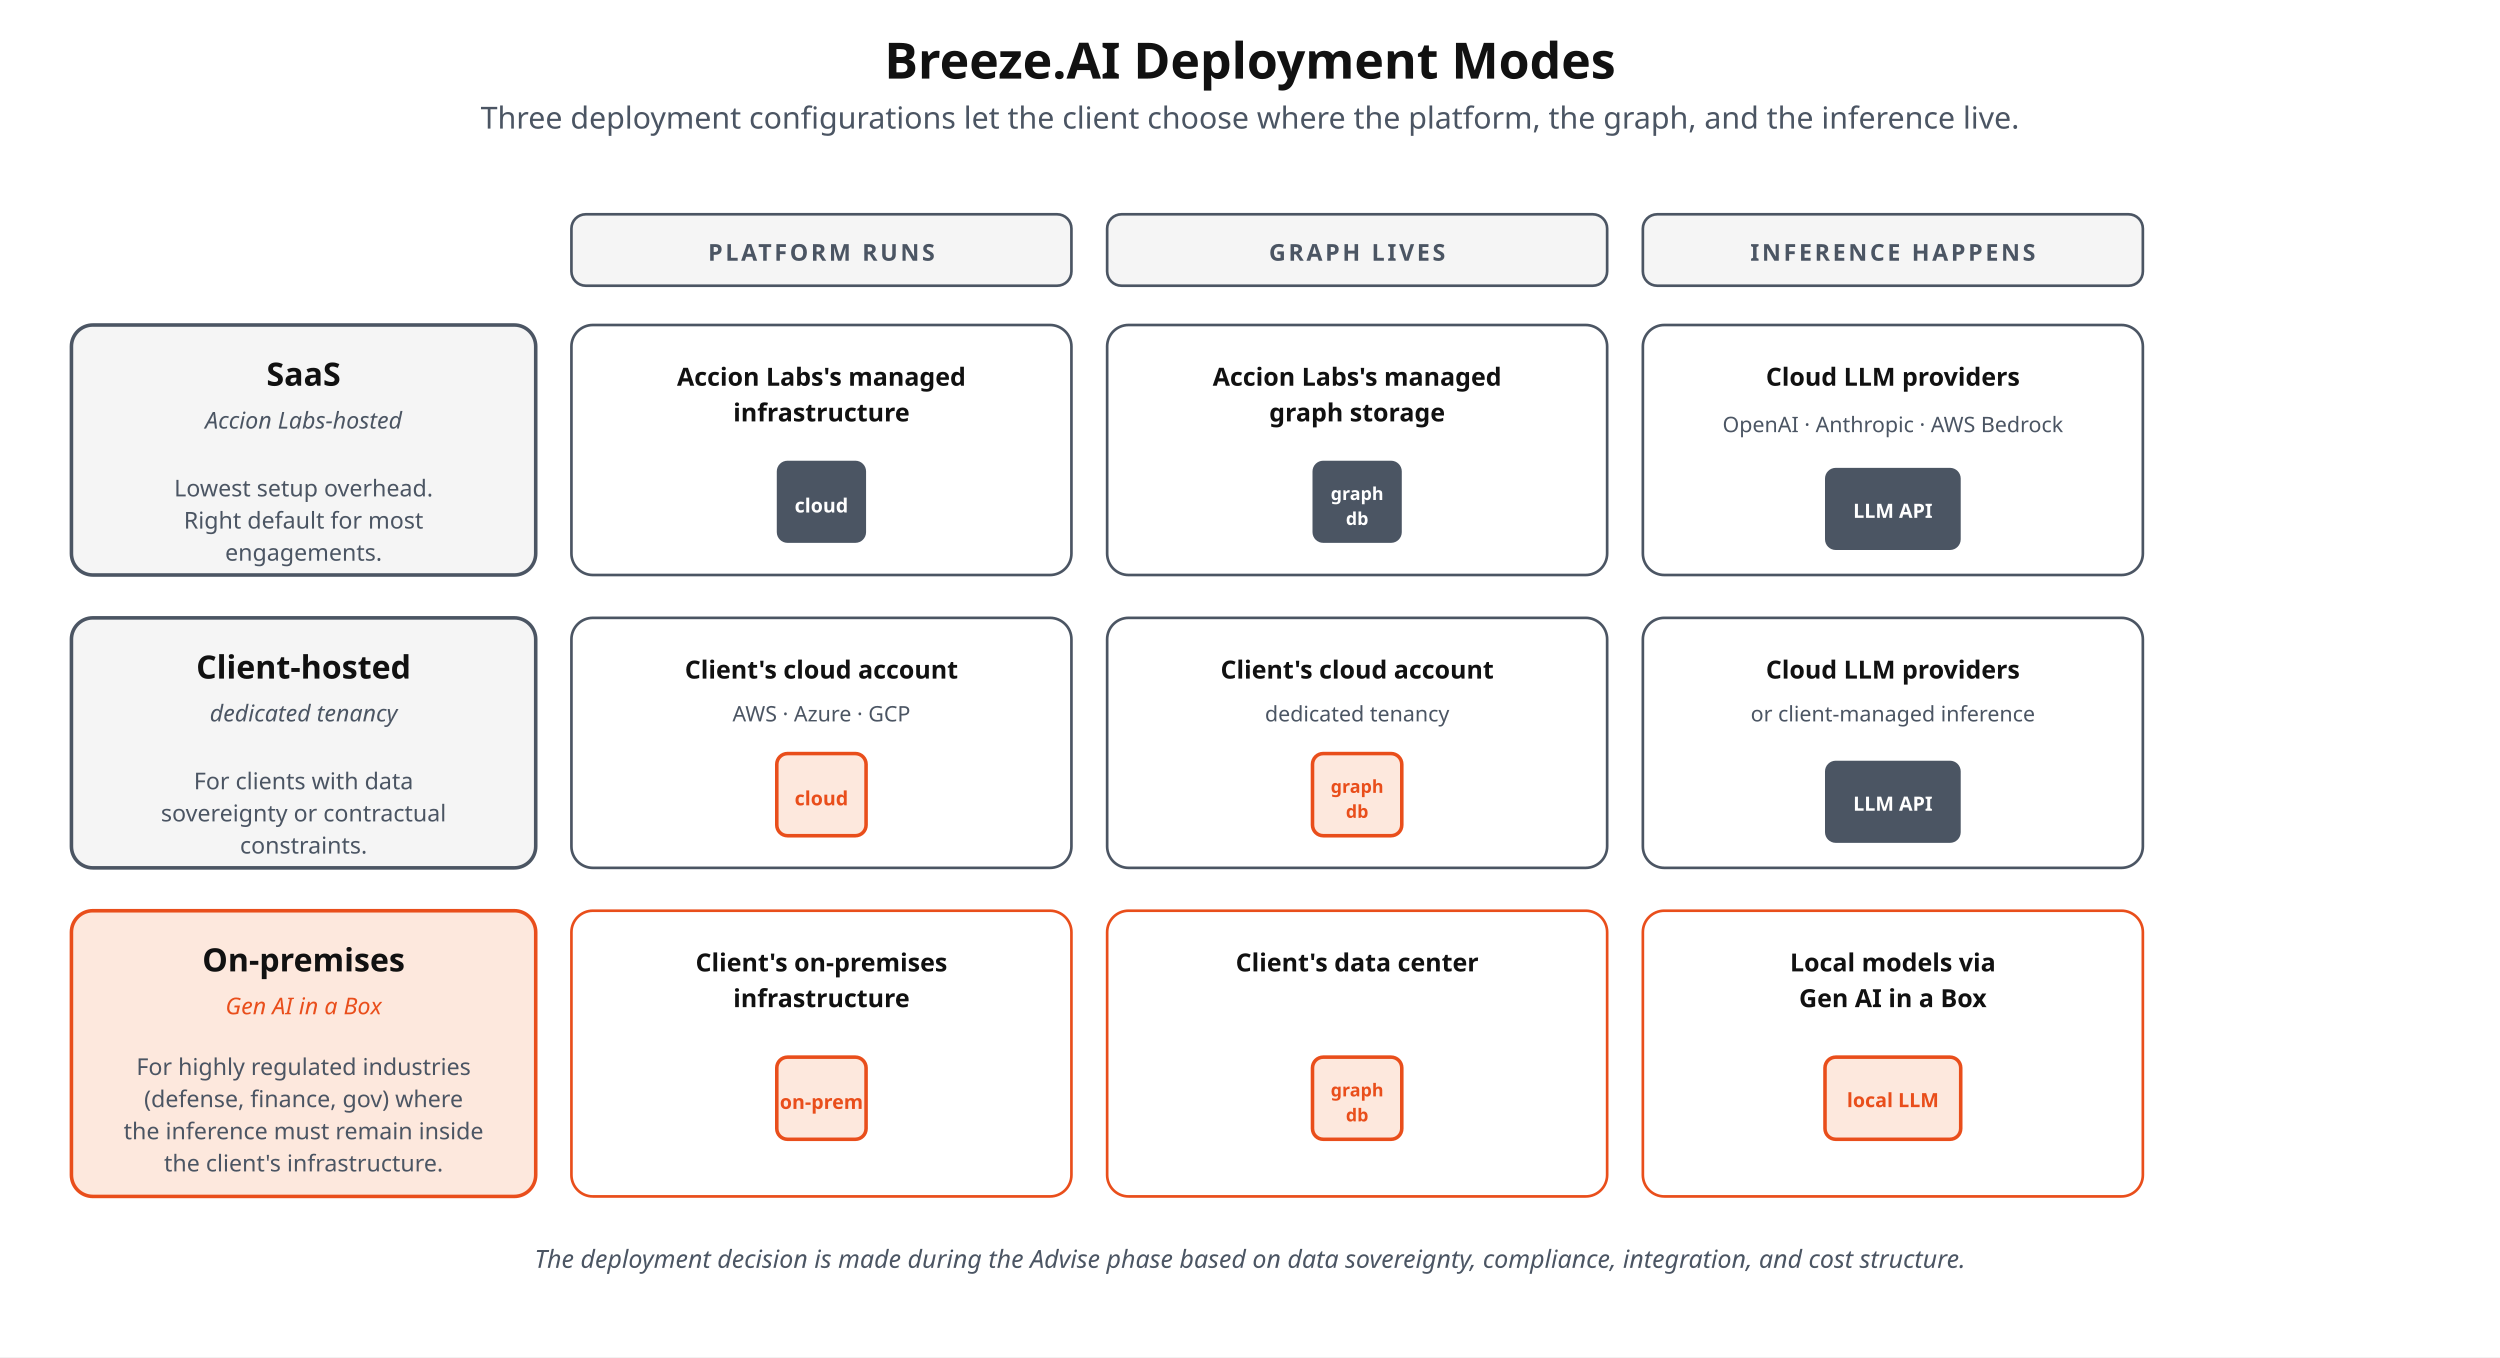
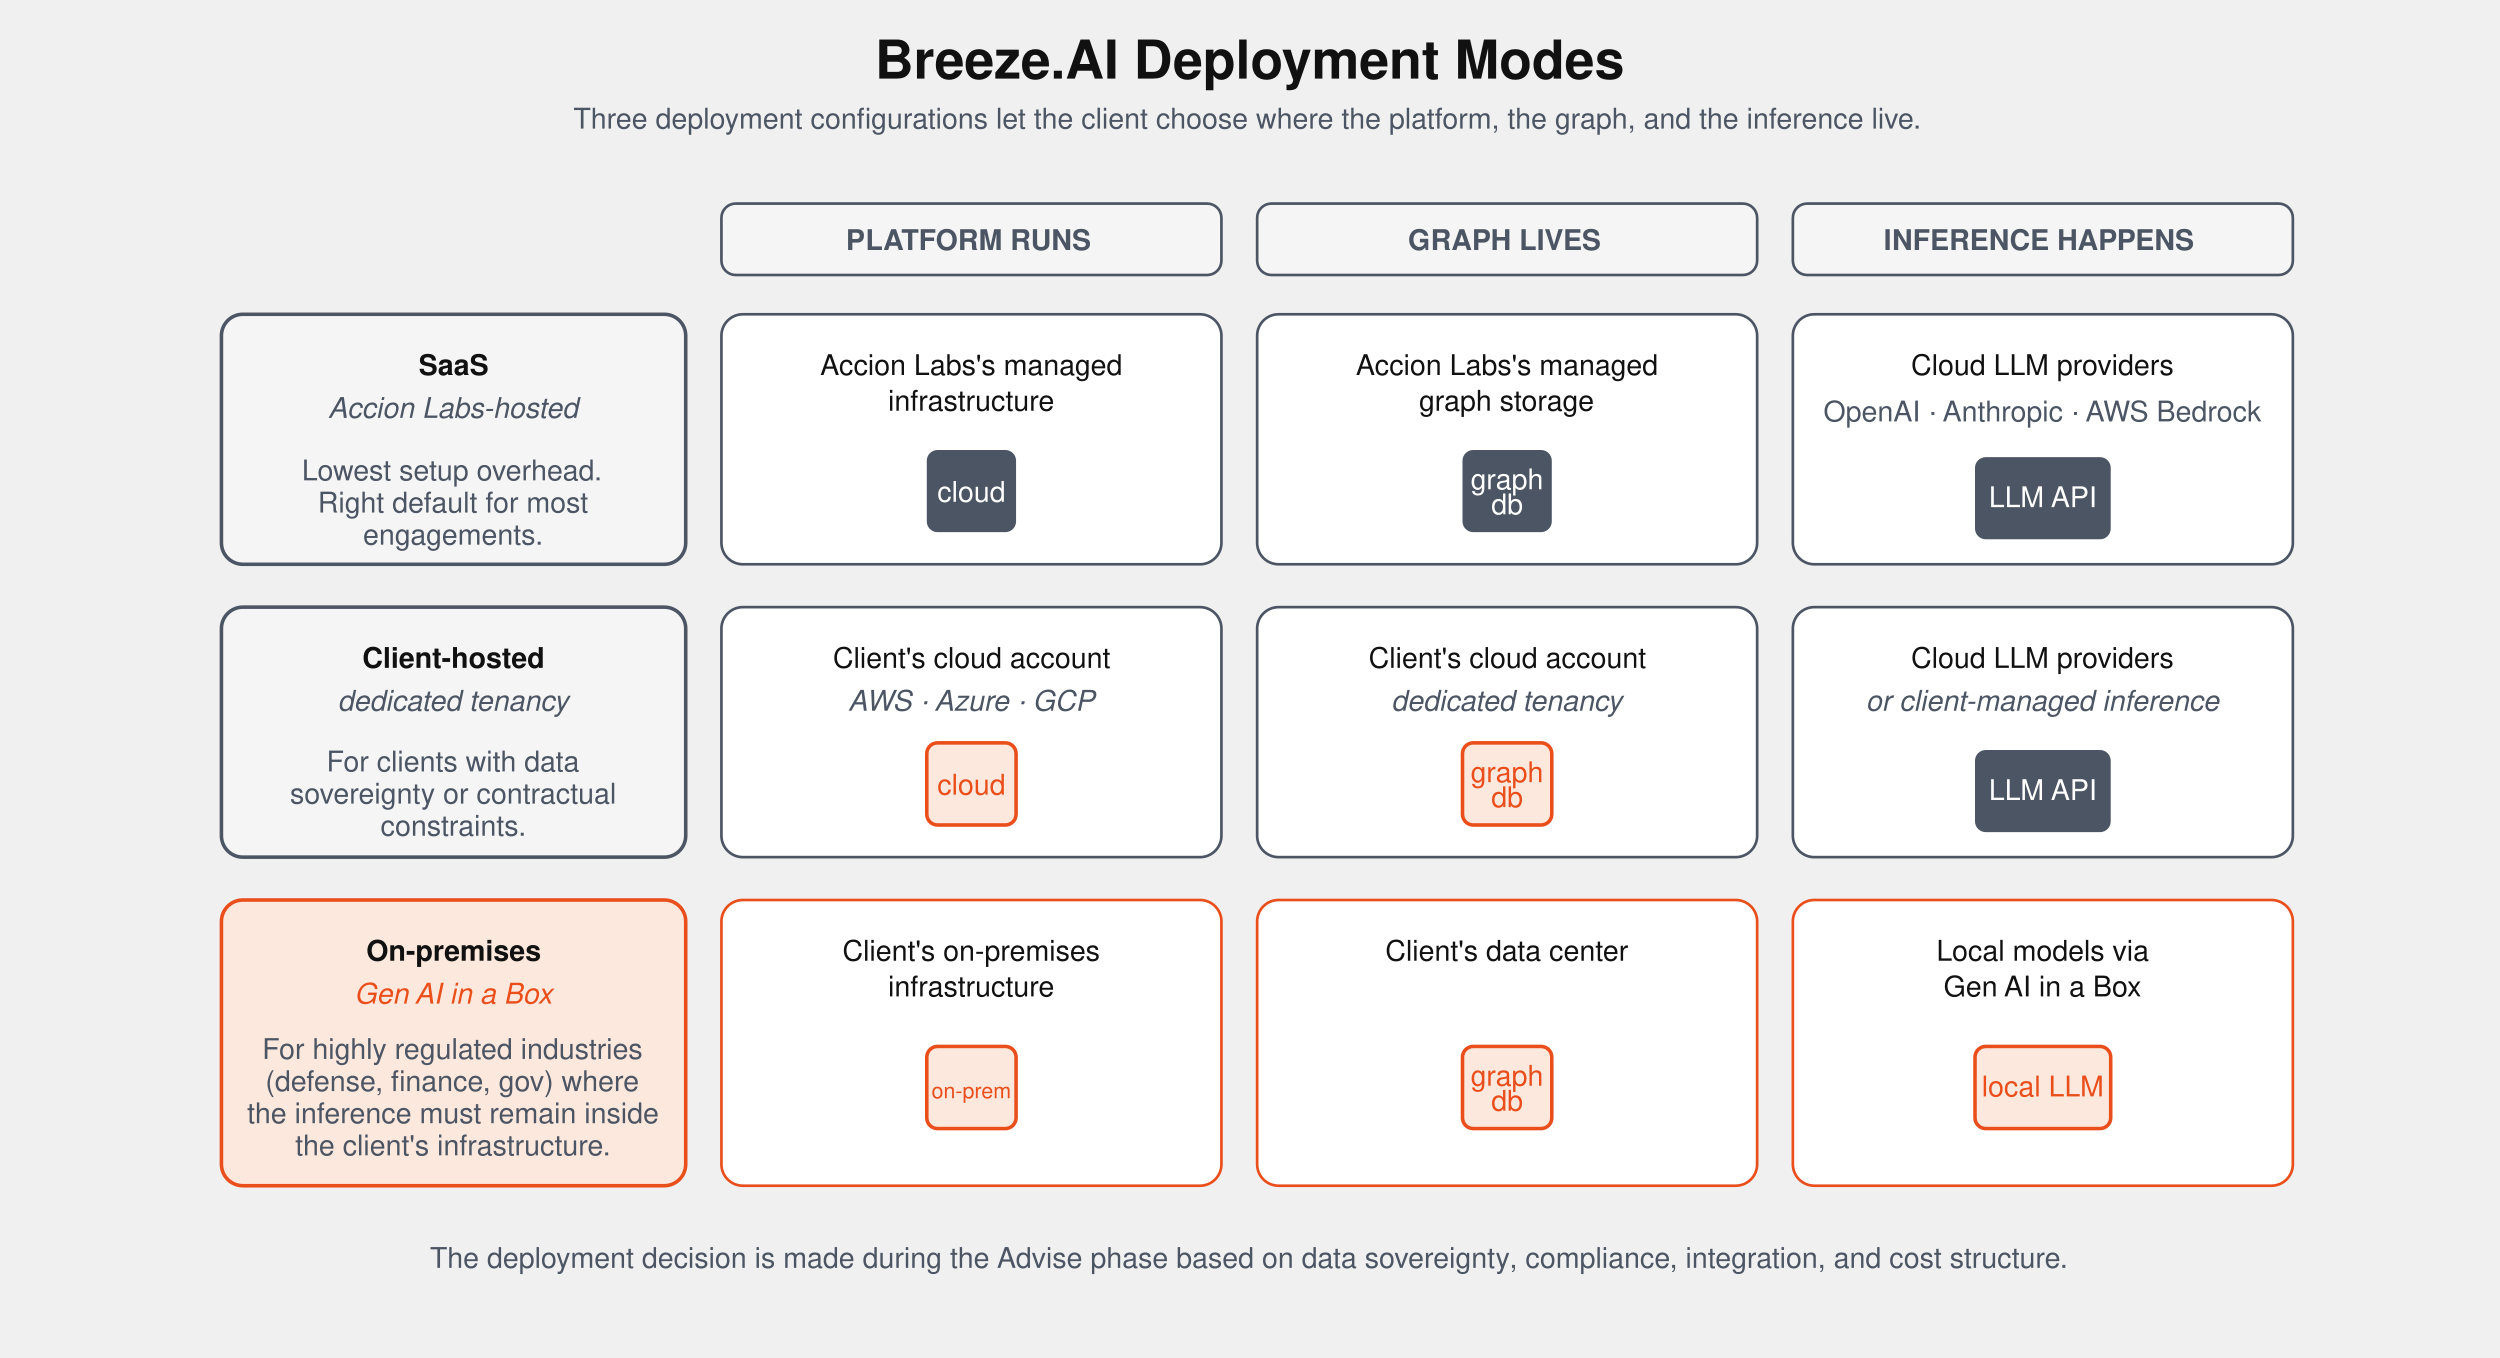
- <svg xmlns="http://www.w3.org/2000/svg" viewBox="0 0 1400 760" width="1400" height="760" preserveAspectRatio="xMidYMid meet" font-family="Segoe UI, system-ui, sans-serif">
-   <rect width="1400" height="760" style="fill:#ffffff" />
-   <text x="700" y="44" text-anchor="middle" style="font:600 28px Segoe UI,system-ui,sans-serif;fill:#111111">Breeze.AI Deployment Modes</text>
-   <text x="700" y="72" text-anchor="middle" style="font:17px Segoe UI,system-ui,sans-serif;fill:#4b5563">Three deployment configurations let the client choose where the platform, the graph, and the inference live.</text>
-   <g transform="translate(40,120)">
-     <rect x="280" y="0" width="280" height="40" rx="8" ry="8" style="fill:#f5f5f5;stroke:#4b5563;stroke-width:1.5" />
-     <text x="420" y="26" text-anchor="middle" style="font:700 13px Segoe UI,system-ui,sans-serif;fill:#4b5563;letter-spacing:1.5px">PLATFORM RUNS</text>
-     <rect x="580" y="0" width="280" height="40" rx="8" ry="8" style="fill:#f5f5f5;stroke:#4b5563;stroke-width:1.5" />
-     <text x="720" y="26" text-anchor="middle" style="font:700 13px Segoe UI,system-ui,sans-serif;fill:#4b5563;letter-spacing:1.5px">GRAPH LIVES</text>
-     <rect x="880" y="0" width="280" height="40" rx="8" ry="8" style="fill:#f5f5f5;stroke:#4b5563;stroke-width:1.5" />
-     <text x="1020" y="26" text-anchor="middle" style="font:700 13px Segoe UI,system-ui,sans-serif;fill:#4b5563;letter-spacing:1.5px">INFERENCE HAPPENS</text>
-   </g>
-   <g transform="translate(40,182)">
-     <rect x="0" y="0" width="260" height="140" rx="12" ry="12" style="fill:#f5f5f5;stroke:#4b5563;stroke-width:2" />
-     <text x="130" y="34" text-anchor="middle" style="font:700 18px Segoe UI,system-ui,sans-serif;fill:#111111">SaaS</text>
-     <text x="130" y="58" text-anchor="middle" style="font:italic 13px Segoe UI,system-ui,sans-serif;fill:#4b5563">Accion Labs-hosted</text>
-     <text x="130" y="96" text-anchor="middle" style="font:13px Segoe UI,system-ui,sans-serif;fill:#4b5563">Lowest setup overhead.</text>
-     <text x="130" y="114" text-anchor="middle" style="font:13px Segoe UI,system-ui,sans-serif;fill:#4b5563">Right default for most</text>
-     <text x="130" y="132" text-anchor="middle" style="font:13px Segoe UI,system-ui,sans-serif;fill:#4b5563">engagements.</text>
-     <g transform="translate(280,0)">
-       <rect x="0" y="0" width="280" height="140" rx="12" ry="12" style="fill:#ffffff;stroke:#4b5563;stroke-width:1.5" />
-       <text x="140" y="34" text-anchor="middle" style="font:700 14px Segoe UI,system-ui,sans-serif;fill:#111111">Accion Labs's managed</text>
-       <text x="140" y="54" text-anchor="middle" style="font:700 14px Segoe UI,system-ui,sans-serif;fill:#111111">infrastructure</text>
-       <g transform="translate(115,76)">
-         <rect x="0" y="0" width="50" height="46" rx="6" ry="6" style="fill:#4b5563" />
-         <text x="25" y="29" text-anchor="middle" style="font:700 11px Segoe UI,system-ui,sans-serif;fill:#ffffff">cloud</text>
-       </g>
-     </g>
-     <g transform="translate(580,0)">
-       <rect x="0" y="0" width="280" height="140" rx="12" ry="12" style="fill:#ffffff;stroke:#4b5563;stroke-width:1.5" />
-       <text x="140" y="34" text-anchor="middle" style="font:700 14px Segoe UI,system-ui,sans-serif;fill:#111111">Accion Labs's managed</text>
-       <text x="140" y="54" text-anchor="middle" style="font:700 14px Segoe UI,system-ui,sans-serif;fill:#111111">graph storage</text>
-       <g transform="translate(115,76)">
-         <rect x="0" y="0" width="50" height="46" rx="6" ry="6" style="fill:#4b5563" />
-         <text x="25" y="22" text-anchor="middle" style="font:700 10px Segoe UI,system-ui,sans-serif;fill:#ffffff">graph</text>
-         <text x="25" y="36" text-anchor="middle" style="font:700 10px Segoe UI,system-ui,sans-serif;fill:#ffffff">db</text>
-       </g>
-     </g>
-     <g transform="translate(880,0)">
-       <rect x="0" y="0" width="280" height="140" rx="12" ry="12" style="fill:#ffffff;stroke:#4b5563;stroke-width:1.5" />
-       <text x="140" y="34" text-anchor="middle" style="font:700 14px Segoe UI,system-ui,sans-serif;fill:#111111">Cloud LLM providers</text>
-       <text x="140" y="60" text-anchor="middle" style="font:12px Segoe UI,system-ui,sans-serif;fill:#4b5563">OpenAI · Anthropic · AWS Bedrock</text>
-       <g transform="translate(102,80)">
-         <rect x="0" y="0" width="76" height="46" rx="6" ry="6" style="fill:#4b5563" />
-         <text x="38" y="28" text-anchor="middle" style="font:700 11px Segoe UI,system-ui,sans-serif;fill:#ffffff">LLM API</text>
-       </g>
-     </g>
-   </g>
-   <g transform="translate(40,346)">
-     <rect x="0" y="0" width="260" height="140" rx="12" ry="12" style="fill:#f5f5f5;stroke:#4b5563;stroke-width:2" />
-     <text x="130" y="34" text-anchor="middle" style="font:700 18px Segoe UI,system-ui,sans-serif;fill:#111111">Client-hosted</text>
-     <text x="130" y="58" text-anchor="middle" style="font:italic 13px Segoe UI,system-ui,sans-serif;fill:#4b5563">dedicated tenancy</text>
-     <text x="130" y="96" text-anchor="middle" style="font:13px Segoe UI,system-ui,sans-serif;fill:#4b5563">For clients with data</text>
-     <text x="130" y="114" text-anchor="middle" style="font:13px Segoe UI,system-ui,sans-serif;fill:#4b5563">sovereignty or contractual</text>
-     <text x="130" y="132" text-anchor="middle" style="font:13px Segoe UI,system-ui,sans-serif;fill:#4b5563">constraints.</text>
-     <g transform="translate(280,0)">
-       <rect x="0" y="0" width="280" height="140" rx="12" ry="12" style="fill:#ffffff;stroke:#4b5563;stroke-width:1.5" />
-       <text x="140" y="34" text-anchor="middle" style="font:700 14px Segoe UI,system-ui,sans-serif;fill:#111111">Client's cloud account</text>
-       <text x="140" y="58" text-anchor="middle" style="font:12px Segoe UI,system-ui,sans-serif;fill:#4b5563">AWS · Azure · GCP</text>
-       <g transform="translate(115,76)">
-         <rect x="0" y="0" width="50" height="46" rx="6" ry="6" style="fill:#FDE8DD;stroke:#E94E1B;stroke-width:2" />
-         <text x="25" y="29" text-anchor="middle" style="font:700 11px Segoe UI,system-ui,sans-serif;fill:#E94E1B">cloud</text>
-       </g>
-     </g>
-     <g transform="translate(580,0)">
-       <rect x="0" y="0" width="280" height="140" rx="12" ry="12" style="fill:#ffffff;stroke:#4b5563;stroke-width:1.5" />
-       <text x="140" y="34" text-anchor="middle" style="font:700 14px Segoe UI,system-ui,sans-serif;fill:#111111">Client's cloud account</text>
-       <text x="140" y="58" text-anchor="middle" style="font:12px Segoe UI,system-ui,sans-serif;fill:#4b5563">dedicated tenancy</text>
-       <g transform="translate(115,76)">
-         <rect x="0" y="0" width="50" height="46" rx="6" ry="6" style="fill:#FDE8DD;stroke:#E94E1B;stroke-width:2" />
-         <text x="25" y="22" text-anchor="middle" style="font:700 10px Segoe UI,system-ui,sans-serif;fill:#E94E1B">graph</text>
-         <text x="25" y="36" text-anchor="middle" style="font:700 10px Segoe UI,system-ui,sans-serif;fill:#E94E1B">db</text>
-       </g>
-     </g>
-     <g transform="translate(880,0)">
-       <rect x="0" y="0" width="280" height="140" rx="12" ry="12" style="fill:#ffffff;stroke:#4b5563;stroke-width:1.5" />
-       <text x="140" y="34" text-anchor="middle" style="font:700 14px Segoe UI,system-ui,sans-serif;fill:#111111">Cloud LLM providers</text>
-       <text x="140" y="58" text-anchor="middle" style="font:12px Segoe UI,system-ui,sans-serif;fill:#4b5563">or client-managed inference</text>
-       <g transform="translate(102,80)">
-         <rect x="0" y="0" width="76" height="46" rx="6" ry="6" style="fill:#4b5563" />
-         <text x="38" y="28" text-anchor="middle" style="font:700 11px Segoe UI,system-ui,sans-serif;fill:#ffffff">LLM API</text>
-       </g>
-     </g>
-   </g>
-   <g transform="translate(40,510)">
-     <rect x="0" y="0" width="260" height="160" rx="12" ry="12" style="fill:#FDE8DD;stroke:#E94E1B;stroke-width:2" />
-     <text x="130" y="34" text-anchor="middle" style="font:700 18px Segoe UI,system-ui,sans-serif;fill:#111111">On-premises</text>
-     <text x="130" y="58" text-anchor="middle" style="font:italic 13px Segoe UI,system-ui,sans-serif;fill:#E94E1B">Gen AI in a Box</text>
-     <text x="130" y="92" text-anchor="middle" style="font:13px Segoe UI,system-ui,sans-serif;fill:#4b5563">For highly regulated industries</text>
-     <text x="130" y="110" text-anchor="middle" style="font:13px Segoe UI,system-ui,sans-serif;fill:#4b5563">(defense, finance, gov) where</text>
-     <text x="130" y="128" text-anchor="middle" style="font:13px Segoe UI,system-ui,sans-serif;fill:#4b5563">the inference must remain inside</text>
-     <text x="130" y="146" text-anchor="middle" style="font:13px Segoe UI,system-ui,sans-serif;fill:#4b5563">the client's infrastructure.</text>
-     <g transform="translate(280,0)">
-       <rect x="0" y="0" width="280" height="160" rx="12" ry="12" style="fill:#ffffff;stroke:#E94E1B;stroke-width:1.5" />
-       <text x="140" y="34" text-anchor="middle" style="font:700 14px Segoe UI,system-ui,sans-serif;fill:#111111">Client's on-premises</text>
-       <text x="140" y="54" text-anchor="middle" style="font:700 14px Segoe UI,system-ui,sans-serif;fill:#111111">infrastructure</text>
-       <g transform="translate(115,82)">
-         <rect x="0" y="0" width="50" height="46" rx="6" ry="6" style="fill:#FDE8DD;stroke:#E94E1B;stroke-width:2" />
-         <text x="25" y="29" text-anchor="middle" style="font:700 11px Segoe UI,system-ui,sans-serif;fill:#E94E1B">on-prem</text>
-       </g>
-     </g>
-     <g transform="translate(580,0)">
-       <rect x="0" y="0" width="280" height="160" rx="12" ry="12" style="fill:#ffffff;stroke:#E94E1B;stroke-width:1.5" />
-       <text x="140" y="34" text-anchor="middle" style="font:700 14px Segoe UI,system-ui,sans-serif;fill:#111111">Client's data center</text>
-       <g transform="translate(115,82)">
-         <rect x="0" y="0" width="50" height="46" rx="6" ry="6" style="fill:#FDE8DD;stroke:#E94E1B;stroke-width:2" />
-         <text x="25" y="22" text-anchor="middle" style="font:700 10px Segoe UI,system-ui,sans-serif;fill:#E94E1B">graph</text>
-         <text x="25" y="36" text-anchor="middle" style="font:700 10px Segoe UI,system-ui,sans-serif;fill:#E94E1B">db</text>
-       </g>
-     </g>
-     <g transform="translate(880,0)">
-       <rect x="0" y="0" width="280" height="160" rx="12" ry="12" style="fill:#ffffff;stroke:#E94E1B;stroke-width:1.5" />
-       <text x="140" y="34" text-anchor="middle" style="font:700 14px Segoe UI,system-ui,sans-serif;fill:#111111">Local models via</text>
-       <text x="140" y="54" text-anchor="middle" style="font:700 14px Segoe UI,system-ui,sans-serif;fill:#111111">Gen AI in a Box</text>
-       <g transform="translate(102,82)">
-         <rect x="0" y="0" width="76" height="46" rx="6" ry="6" style="fill:#FDE8DD;stroke:#E94E1B;stroke-width:2" />
-         <text x="38" y="28" text-anchor="middle" style="font:700 11px Segoe UI,system-ui,sans-serif;fill:#E94E1B">local LLM</text>
-       </g>
-     </g>
-   </g>
-   <text x="700" y="710" text-anchor="middle" style="font:italic 14px Segoe UI,system-ui,sans-serif;fill:#4b5563">The deployment decision is made during the Advise phase based on data sovereignty, compliance, integration, and cost structure.</text>
+ <svg xmlns="http://www.w3.org/2000/svg" width="1400px" height="760px" version="1.1" xml:space="preserve" style="fill-rule:evenodd;clip-rule:evenodd;">
+   <g transform="matrix(1,0,0,1,700,44)">
+     <text x="-210.051px" y="0px" style="font-family:'Helvetica-Bold', 'Helvetica';font-weight:700;font-size:30px;fill:rgb(17,17,17);">Breeze.AI Deployment Modes</text>
+   </g>
+   <g transform="matrix(1,0,0,1,700,72)">
+     <g transform="matrix(16,0,0,16,-219.6875,0)">
+         </g>
+     <g transform="matrix(16,0,0,16,-215.2422,0)">
+         </g>
+     <text x="-378.891px" y="0px" style="font-family:'Helvetica';font-size:16px;fill:rgb(75,85,99);">Three deployment conﬁgurations let the client choose where the platform, the graph, and the inference live.</text>
+   </g>
+   <g transform="matrix(1,0,0,1,40,120)">
+     <g transform="matrix(1,0,0,1,84,-6)">
+       <path d="M560,8L560,32C560,36.415 556.415,40 552,40L288,40C283.585,40 280,36.415 280,32L280,8C280,3.585 283.585,0 288,0L552,0C556.415,0 560,3.585 560,8Z" style="fill:rgb(245,245,245);stroke:rgb(75,85,99);stroke-width:1.5px;" />
+     </g>
+     <g transform="matrix(1,0,0,1,503.88,20)">
+       <text x="-70.178px" y="0px" style="font-family:'Helvetica-Bold', 'Helvetica';font-weight:700;font-size:16px;fill:rgb(75,85,99);">P<tspan x="-59.266px -49.253px -38.638px -28.625px -18.611px -5.926px 5.869px 19.437px 24.122px 35.917px 47.712px 59.506px " y="0px 0px 0px 0px 0px 0px 0px 0px 0px 0px 0px 0px ">LATFORM RUNS</tspan>
+       </text>
+     </g>
+     <g transform="matrix(1,0,0,1,84,-6)">
+       <path d="M860,8L860,32C860,36.415 856.415,40 852,40L588,40C583.585,40 580,36.415 580,32L580,8C580,3.585 583.585,0 588,0L852,0C856.415,0 860,3.585 860,8Z" style="fill:rgb(245,245,245);stroke:rgb(75,85,99);stroke-width:1.5px;" />
+     </g>
+     <g transform="matrix(1,0,0,1,803.88,20)">
+       <text x="-55.43px" y="0px" style="font-family:'Helvetica-Bold', 'Helvetica';font-weight:700;font-size:16px;fill:rgb(75,85,99);">G<tspan x="-42.745px -30.95px -19.156px -8.244px 3.551px 8.236px 18.25px 22.935px 33.847px 44.759px " y="0px 0px 0px 0px 0px 0px 0px 0px 0px 0px ">RAPH LIVES</tspan>
+       </text>
+     </g>
+     <g transform="matrix(1,0,0,1,84,-6)">
+       <path d="M1160,8L1160,32C1160,36.415 1156.415,40 1152,40L888,40C883.585,40 880,36.415 880,32L880,8C880,3.585 883.585,0 888,0L1152,0C1156.415,0 1160,3.585 1160,8Z" style="fill:rgb(245,245,245);stroke:rgb(75,85,99);stroke-width:1.5px;" />
+     </g>
+     <g transform="matrix(1,0,0,1,1103.88,20)">
+       <text x="-89.045px" y="0px" style="font-family:'Helvetica-Bold', 'Helvetica';font-weight:700;font-size:16px;fill:rgb(75,85,99);">I<tspan x="-84.36px -72.565px -62.552px -51.64px -39.845px -28.933px -17.138px -5.344px 5.568px 10.253px 22.048px 33.843px 44.755px 55.667px 66.578px 78.373px " y="0px 0px 0px 0px 0px 0px 0px 0px 0px 0px 0px 0px 0px 0px 0px 0px ">NFERENCE HAPPENS</tspan>
+       </text>
+     </g>
+   </g>
+   <g transform="matrix(1,0,0,1,40,182)">
+     <g transform="matrix(1,0,0,1,84,-6)">
+       <path d="M260,12L260,128C260,134.623 254.623,140 248,140L12,140C5.377,140 0,134.623 0,128L0,12C0,5.377 5.377,0 12,0L248,0C254.623,0 260,5.377 260,12Z" style="fill:rgb(245,245,245);stroke:rgb(75,85,99);stroke-width:2px;" />
+     </g>
+     <g transform="matrix(1,0,0,1,214,28)">
+       <text x="-19.57px" y="0px" style="font-family:'Helvetica-Bold', 'Helvetica';font-weight:700;font-size:16px;fill:rgb(17,17,17);">SaaS</text>
+     </g>
+     <g transform="matrix(1,0,0,1,214,52)">
+       <text x="-70.266px" y="0px" style="font-family:'Helvetica-Oblique', 'Helvetica';font-style:italic;font-size:16px;fill:rgb(75,85,99);">Accion Labs-hosted</text>
+     </g>
+     <g transform="matrix(1,0,0,1,214,87)">
+       <text x="-84.945px" y="0px" style="font-family:'Helvetica';font-size:16px;fill:rgb(75,85,99);">Lowest setup overhead.</text>
+     </g>
+     <g transform="matrix(1,0,0,1,214,105)">
+       <text x="-76.035px" y="0px" style="font-family:'Helvetica';font-size:16px;fill:rgb(75,85,99);">Right default for most</text>
+     </g>
+     <g transform="matrix(1,0,0,1,214,123)">
+       <text x="-50.703px" y="0px" style="font-family:'Helvetica';font-size:16px;fill:rgb(75,85,99);">engagements.</text>
+     </g>
+     <g transform="matrix(1,0,0,1,364,-6)">
+       <path d="M280,12L280,128C280,134.623 274.623,140 268,140L12,140C5.377,140 0,134.623 0,128L0,12C0,5.377 5.377,0 12,0L268,0C274.623,0 280,5.377 280,12Z" style="fill:white;stroke:rgb(75,85,99);stroke-width:1.5px;" />
+       <g transform="matrix(1,0,0,1,140,34)">
+         <text x="-84.691px" y="0px" style="font-family:'Helvetica';font-size:16px;fill:rgb(17,17,17);">Accion Labs's managed</text>
+       </g>
+       <g transform="matrix(1,0,0,1,140,54)">
+         <text x="-46.684px" y="0px" style="font-family:'Helvetica';font-size:16px;fill:rgb(17,17,17);">infrastructure</text>
+       </g>
+       <g transform="matrix(1,0,0,1,115,76)">
+         <path d="M50,6L50,40C50,43.311 47.311,46 44,46L6,46C2.689,46 0,43.311 0,40L0,6C0,2.689 2.689,0 6,0L44,0C47.311,0 50,2.689 50,6Z" style="fill:rgb(75,85,99);" />
+         <g transform="matrix(1,0,0,1,25,29)">
+           <text x="-19.125px" y="0px" style="font-family:'Helvetica';font-size:16px;fill:white;">cloud</text>
+         </g>
+       </g>
+     </g>
+     <g transform="matrix(1,0,0,1,664,-6)">
+       <path d="M280,12L280,128C280,134.623 274.623,140 268,140L12,140C5.377,140 0,134.623 0,128L0,12C0,5.377 5.377,0 12,0L268,0C274.623,0 280,5.377 280,12Z" style="fill:white;stroke:rgb(75,85,99);stroke-width:1.5px;" />
+       <g transform="matrix(1,0,0,1,140,34)">
+         <text x="-84.691px" y="0px" style="font-family:'Helvetica';font-size:16px;fill:rgb(17,17,17);">Accion Labs's managed</text>
+       </g>
+       <g transform="matrix(1,0,0,1,140,54)">
+         <text x="-49.367px" y="0px" style="font-family:'Helvetica';font-size:16px;fill:rgb(17,17,17);">graph storage</text>
+       </g>
+       <g transform="matrix(1,0,0,1,115,76)">
+         <path d="M50,6L50,40C50,43.311 47.311,46 44,46L6,46C2.689,46 0,43.311 0,40L0,6C0,2.689 2.689,0 6,0L44,0C47.311,0 50,2.689 50,6Z" style="fill:rgb(75,85,99);" />
+         <g transform="matrix(1,0,0,1,25,22)">
+           <text x="-20.461px" y="0px" style="font-family:'Helvetica';font-size:16px;fill:white;">graph</text>
+         </g>
+         <g transform="matrix(1,0,0,1,25,36)">
+           <text x="-8.898px" y="0px" style="font-family:'Helvetica';font-size:16px;fill:white;">db</text>
+         </g>
+       </g>
+     </g>
+     <g transform="matrix(1,0,0,1,964,-6)">
+       <path d="M280,12L280,128C280,134.623 274.623,140 268,140L12,140C5.377,140 0,134.623 0,128L0,12C0,5.377 5.377,0 12,0L268,0C274.623,0 280,5.377 280,12Z" style="fill:white;stroke:rgb(75,85,99);stroke-width:1.5px;" />
+       <g transform="matrix(1,0,0,1,140,34)">
+         <text x="-73.812px" y="0px" style="font-family:'Helvetica';font-size:16px;fill:rgb(17,17,17);">Cloud LLM providers</text>
+       </g>
+       <g transform="matrix(1,0,0,1,140,60)">
+         <text x="-122.887px" y="0px" style="font-family:'Helvetica';font-size:16px;fill:rgb(75,85,99);">OpenAI · <tspan x="-56.168px -45.496px " y="0px 0px ">An</tspan>thropic · <tspan x="23.887px 33.973px 49.074px " y="0px 0px 0px ">AWS</tspan> Bedrock</text>
+       </g>
+       <g transform="matrix(1,0,0,1,102,80)">
+         <path d="M76,6L76,40C76,43.311 73.311,46 70,46L6,46C2.689,46 0,43.311 0,40L0,6C0,2.689 2.689,0 6,0L70,0C73.311,0 76,2.689 76,6Z" style="fill:rgb(75,85,99);" />
+         <g transform="matrix(1,0,0,1,38,28)">
+           <text x="-30.242px" y="0px" style="font-family:'Helvetica';font-size:16px;fill:white;">LLM <tspan x="4.453px 15.125px " y="0px 0px ">AP</tspan>I</text>
+         </g>
+       </g>
+     </g>
+   </g>
+   <g transform="matrix(1,0,0,1,40,346)">
+     <g transform="matrix(1,0,0,1,84,-6)">
+       <path d="M260,12L260,128C260,134.623 254.623,140 248,140L12,140C5.377,140 0,134.623 0,128L0,12C0,5.377 5.377,0 12,0L248,0C254.623,0 260,5.377 260,12Z" style="fill:rgb(245,245,245);stroke:rgb(75,85,99);stroke-width:2px;" />
+     </g>
+     <g transform="matrix(1,0,0,1,214,28)">
+       <text x="-51.109px" y="0px" style="font-family:'Helvetica-Bold', 'Helvetica';font-weight:700;font-size:16px;fill:rgb(17,17,17);">Client-hosted</text>
+     </g>
+     <g transform="matrix(1,0,0,1,214,52)">
+       <text x="-64.938px" y="0px" style="font-family:'Helvetica-Oblique', 'Helvetica';font-style:italic;font-size:16px;fill:rgb(75,85,99);">dedicated tenancy</text>
+     </g>
+     <g transform="matrix(1,0,0,1,214,86)">
+       <text x="-71.141px" y="0px" style="font-family:'Helvetica';font-size:16px;fill:rgb(75,85,99);">For clients with data</text>
+     </g>
+     <g transform="matrix(1,0,0,1,214,104)">
+       <text x="-91.602px" y="0px" style="font-family:'Helvetica';font-size:16px;fill:rgb(75,85,99);">sovereignty or contractual</text>
+     </g>
+     <g transform="matrix(1,0,0,1,214,122)">
+       <text x="-40.906px" y="0px" style="font-family:'Helvetica';font-size:16px;fill:rgb(75,85,99);">constraints.</text>
+     </g>
+     <g transform="matrix(1,0,0,1,364,-6)">
+       <path d="M280,12L280,128C280,134.623 274.623,140 268,140L12,140C5.377,140 0,134.623 0,128L0,12C0,5.377 5.377,0 12,0L268,0C274.623,0 280,5.377 280,12Z" style="fill:white;stroke:rgb(75,85,99);stroke-width:1.5px;" />
+       <g transform="matrix(1,0,0,1,140,34)">
+         <text x="-77.57px" y="0px" style="font-family:'Helvetica';font-size:16px;fill:rgb(17,17,17);">Client's cloud account</text>
+       </g>
+       <g transform="matrix(1,0,0,1,140,58)">
+         <text x="-69.062px" y="0px" style="font-family:'Helvetica-Oblique', 'Helvetica';font-style:italic;font-size:16px;fill:rgb(75,85,99);">A<tspan x="-58.977px -43.875px " y="0px 0px ">WS</tspan> · <tspan x="-20.742px -10.07px " y="0px 0px ">Az</tspan>ure · GCP</text>
+       </g>
+       <g transform="matrix(1,0,0,1,115,76)">
+         <path d="M50,6L50,40C50,43.311 47.311,46 44,46L6,46C2.689,46 0,43.311 0,40L0,6C0,2.689 2.689,0 6,0L44,0C47.311,0 50,2.689 50,6Z" style="fill:rgb(253,232,221);stroke:rgb(233,78,27);stroke-width:2px;" />
+         <g transform="matrix(1,0,0,1,25,29)">
+           <text x="-19.125px" y="0px" style="font-family:'Helvetica';font-size:16px;fill:rgb(233,78,27);">cloud</text>
+         </g>
+       </g>
+     </g>
+     <g transform="matrix(1,0,0,1,664,-6)">
+       <path d="M280,12L280,128C280,134.623 274.623,140 268,140L12,140C5.377,140 0,134.623 0,128L0,12C0,5.377 5.377,0 12,0L268,0C274.623,0 280,5.377 280,12Z" style="fill:white;stroke:rgb(75,85,99);stroke-width:1.5px;" />
+       <g transform="matrix(1,0,0,1,140,34)">
+         <text x="-77.57px" y="0px" style="font-family:'Helvetica';font-size:16px;fill:rgb(17,17,17);">Client's cloud account</text>
+       </g>
+       <g transform="matrix(1,0,0,1,140,58)">
+         <text x="-64.938px" y="0px" style="font-family:'Helvetica-Oblique', 'Helvetica';font-style:italic;font-size:16px;fill:rgb(75,85,99);">dedicated tenancy</text>
+       </g>
+       <g transform="matrix(1,0,0,1,115,76)">
+         <path d="M50,6L50,40C50,43.311 47.311,46 44,46L6,46C2.689,46 0,43.311 0,40L0,6C0,2.689 2.689,0 6,0L44,0C47.311,0 50,2.689 50,6Z" style="fill:rgb(253,232,221);stroke:rgb(233,78,27);stroke-width:2px;" />
+         <g transform="matrix(1,0,0,1,25,22)">
+           <text x="-20.461px" y="0px" style="font-family:'Helvetica';font-size:16px;fill:rgb(233,78,27);">graph</text>
+         </g>
+         <g transform="matrix(1,0,0,1,25,36)">
+           <text x="-8.898px" y="0px" style="font-family:'Helvetica';font-size:16px;fill:rgb(233,78,27);">db</text>
+         </g>
+       </g>
+     </g>
+     <g transform="matrix(1,0,0,1,964,-6)">
+       <path d="M280,12L280,128C280,134.623 274.623,140 268,140L12,140C5.377,140 0,134.623 0,128L0,12C0,5.377 5.377,0 12,0L268,0C274.623,0 280,5.377 280,12Z" style="fill:white;stroke:rgb(75,85,99);stroke-width:1.5px;" />
+       <g transform="matrix(1,0,0,1,140,34)">
+         <text x="-73.812px" y="0px" style="font-family:'Helvetica';font-size:16px;fill:rgb(17,17,17);">Cloud LLM providers</text>
+       </g>
+       <g transform="matrix(1,0,0,1,140,58)">
+         <text x="-99.168px" y="0px" style="font-family:'Helvetica-Oblique', 'Helvetica';font-style:italic;font-size:16px;fill:rgb(75,85,99);">or client-managed inference</text>
+       </g>
+       <g transform="matrix(1,0,0,1,102,80)">
+         <path d="M76,6L76,40C76,43.311 73.311,46 70,46L6,46C2.689,46 0,43.311 0,40L0,6C0,2.689 2.689,0 6,0L70,0C73.311,0 76,2.689 76,6Z" style="fill:rgb(75,85,99);" />
+         <g transform="matrix(1,0,0,1,38,28)">
+           <text x="-30.242px" y="0px" style="font-family:'Helvetica';font-size:16px;fill:white;">LLM <tspan x="4.453px 15.125px " y="0px 0px ">AP</tspan>I</text>
+         </g>
+       </g>
+     </g>
+   </g>
+   <g transform="matrix(1,0,0,1,40,510)">
+     <g transform="matrix(1,0,0,1,84,-6)">
+       <path d="M260,12L260,148C260,154.623 254.623,160 248,160L12,160C5.377,160 0,154.623 0,148L0,12C0,5.377 5.377,0 12,0L248,0C254.623,0 260,5.377 260,12Z" style="fill:rgb(253,232,221);stroke:rgb(233,78,27);stroke-width:2px;" />
+     </g>
+     <g transform="matrix(1,0,0,1,214,28)">
+       <text x="-48.906px" y="0px" style="font-family:'Helvetica-Bold', 'Helvetica';font-weight:700;font-size:16px;fill:rgb(17,17,17);">On-premises</text>
+     </g>
+     <g transform="matrix(1,0,0,1,214,52)">
+       <text x="-55.594px" y="0px" style="font-family:'Helvetica-Oblique', 'Helvetica';font-style:italic;font-size:16px;fill:rgb(233,78,27);">Gen <tspan x="-21.781px -11.109px " y="0px 0px ">AI</tspan> in a Box</text>
+     </g>
+     <g transform="matrix(1,0,0,1,214,83)">
+       <text x="-107.168px" y="0px" style="font-family:'Helvetica';font-size:16px;fill:rgb(75,85,99);">For highly regulated industries</text>
+     </g>
+     <g transform="matrix(1,0,0,1,214,101)">
+       <g transform="matrix(16,0,0,16,-34.23828,0)">
+             </g>
+       <g transform="matrix(16,0,0,16,-29.79297,0)">
+             </g>
+       <text x="-105.395px" y="0px" style="font-family:'Helvetica';font-size:16px;fill:rgb(75,85,99);">(defense, ﬁnance, gov) where</text>
+     </g>
+     <g transform="matrix(1,0,0,1,214,119)">
+       <text x="-115.613px" y="0px" style="font-family:'Helvetica';font-size:16px;fill:rgb(75,85,99);">the inference must remain inside</text>
+     </g>
+     <g transform="matrix(1,0,0,1,214,137)">
+       <text x="-88.676px" y="0px" style="font-family:'Helvetica';font-size:16px;fill:rgb(75,85,99);">the client's infrastructure.</text>
+     </g>
+     <g transform="matrix(1,0,0,1,364,-6)">
+       <path d="M280,12L280,148C280,154.623 274.623,160 268,160L12,160C5.377,160 0,154.623 0,148L0,12C0,5.377 5.377,0 12,0L268,0C274.623,0 280,5.377 280,12Z" style="fill:white;stroke:rgb(233,78,27);stroke-width:1.5px;" />
+       <g transform="matrix(1,0,0,1,140,34)">
+         <text x="-72.219px" y="0px" style="font-family:'Helvetica';font-size:16px;fill:rgb(17,17,17);">Client's on-premises</text>
+       </g>
+       <g transform="matrix(1,0,0,1,140,54)">
+         <text x="-46.684px" y="0px" style="font-family:'Helvetica';font-size:16px;fill:rgb(17,17,17);">infrastructure</text>
+       </g>
+       <g transform="matrix(1,0,0,1,115,82)">
+         <path d="M50,6L50,40C50,43.311 47.311,46 44,46L6,46C2.689,46 0,43.311 0,40L0,6C0,2.689 2.689,0 6,0L44,0C47.311,0 50,2.689 50,6Z" style="fill:rgb(253,232,221);stroke:rgb(233,78,27);stroke-width:2px;" />
+         <g transform="matrix(1,0,0,1,25,29)">
+           <text x="-22.342px" y="0px" style="font-family:'Helvetica';font-size:12px;fill:rgb(233,78,27);">on-prem</text>
+         </g>
+       </g>
+     </g>
+     <g transform="matrix(1,0,0,1,664,-6)">
+       <path d="M280,12L280,148C280,154.623 274.623,160 268,160L12,160C5.377,160 0,154.623 0,148L0,12C0,5.377 5.377,0 12,0L268,0C274.623,0 280,5.377 280,12Z" style="fill:white;stroke:rgb(233,78,27);stroke-width:1.5px;" />
+       <g transform="matrix(1,0,0,1,140,34)">
+         <text x="-68.23px" y="0px" style="font-family:'Helvetica';font-size:16px;fill:rgb(17,17,17);">Client's data center</text>
+       </g>
+       <g transform="matrix(1,0,0,1,115,82)">
+         <path d="M50,6L50,40C50,43.311 47.311,46 44,46L6,46C2.689,46 0,43.311 0,40L0,6C0,2.689 2.689,0 6,0L44,0C47.311,0 50,2.689 50,6Z" style="fill:rgb(253,232,221);stroke:rgb(233,78,27);stroke-width:2px;" />
+         <g transform="matrix(1,0,0,1,25,22)">
+           <text x="-20.461px" y="0px" style="font-family:'Helvetica';font-size:16px;fill:rgb(233,78,27);">graph</text>
+         </g>
+         <g transform="matrix(1,0,0,1,25,36)">
+           <text x="-8.898px" y="0px" style="font-family:'Helvetica';font-size:16px;fill:rgb(233,78,27);">db</text>
+         </g>
+       </g>
+     </g>
+     <g transform="matrix(1,0,0,1,964,-6)">
+       <path d="M280,12L280,148C280,154.623 274.623,160 268,160L12,160C5.377,160 0,154.623 0,148L0,12C0,5.377 5.377,0 12,0L268,0C274.623,0 280,5.377 280,12Z" style="fill:white;stroke:rgb(233,78,27);stroke-width:1.5px;" />
+       <g transform="matrix(1,0,0,1,140,34)">
+         <text x="-59.586px" y="0px" style="font-family:'Helvetica';font-size:16px;fill:rgb(17,17,17);">Local models via</text>
+       </g>
+       <g transform="matrix(1,0,0,1,140,54)">
+         <text x="-55.594px" y="0px" style="font-family:'Helvetica';font-size:16px;fill:rgb(17,17,17);">Gen <tspan x="-21.781px -11.109px " y="0px 0px ">AI</tspan> in a Box</text>
+       </g>
+       <g transform="matrix(1,0,0,1,102,82)">
+         <path d="M76,6L76,40C76,43.311 73.311,46 70,46L6,46C2.689,46 0,43.311 0,40L0,6C0,2.689 2.689,0 6,0L70,0C73.311,0 76,2.689 76,6Z" style="fill:rgb(253,232,221);stroke:rgb(233,78,27);stroke-width:2px;" />
+         <g transform="matrix(1,0,0,1,38,28)">
+           <text x="-34.238px" y="0px" style="font-family:'Helvetica';font-size:16px;fill:rgb(233,78,27);">local LLM</text>
+         </g>
+       </g>
+     </g>
+   </g>
+   <g transform="matrix(1,0,0,1,700,710)">
+     <text x="-459.242px" y="0px" style="font-family:'Helvetica';font-size:16px;fill:rgb(75,85,99);">The deployment decision is made during the <tspan x="-141.711px -131.039px " y="0px 0px ">Ad</tspan>vise phase based on data sovereignty<tspan x="145.305px 149.75px " y="0px 0px ">, </tspan>compliance, integration, and cost structure.</text>
+   </g>
</svg>
